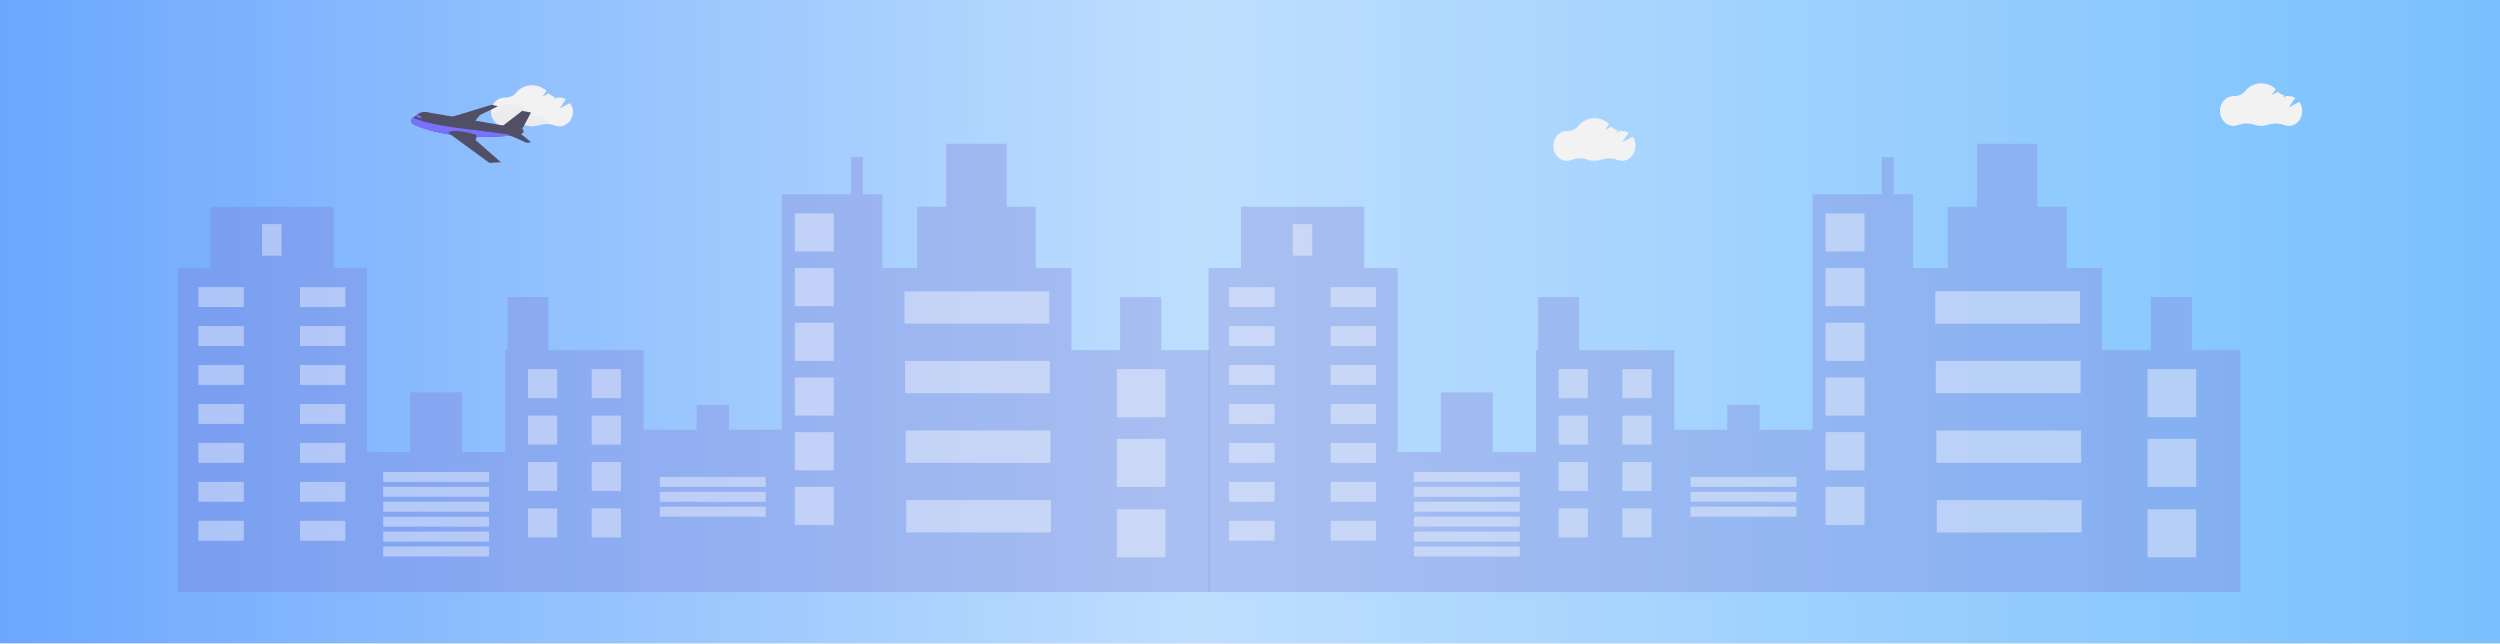
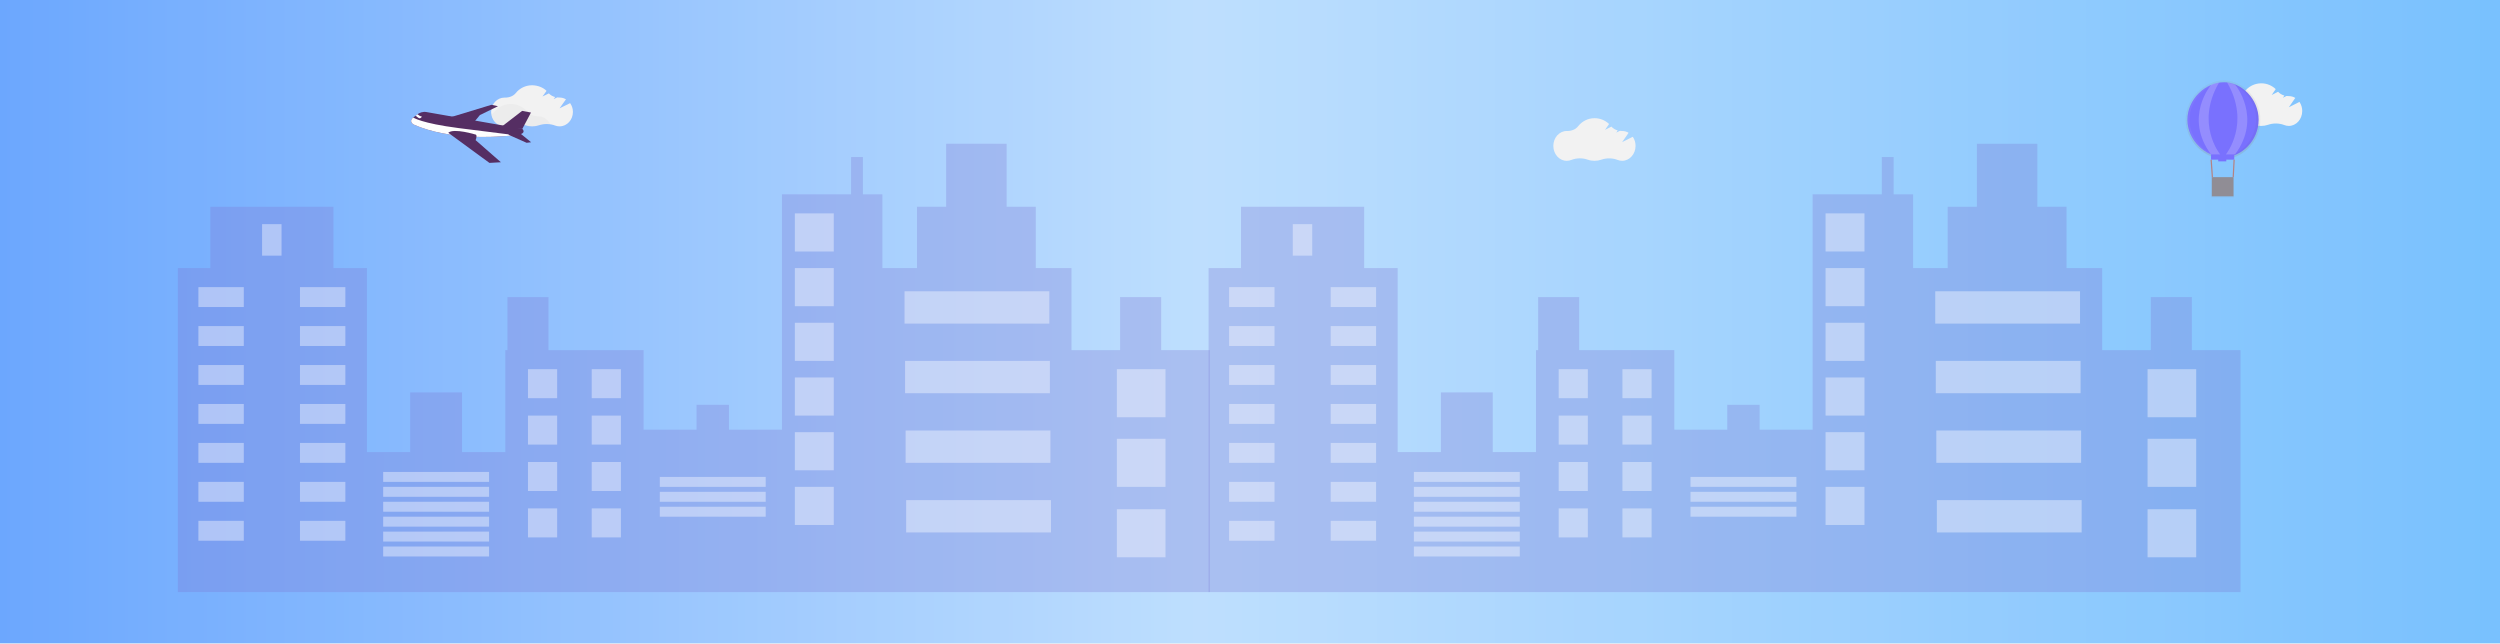
<svg xmlns="http://www.w3.org/2000/svg" width="1026" height="264" viewBox="0 0 1026 264" fill="none">
  <g opacity="0.9">
    <rect width="1026" height="264" fill="url(#paint0_linear)" />
    <path d="M670.101 56.135L665.728 58.335L668.377 54.505C667.627 54.029 666.699 53.766 665.739 53.756H665.669C665.366 53.761 665.063 53.743 664.764 53.702L663.284 54.449L663.917 53.532C662.869 53.24 661.964 52.692 661.33 51.967L658.684 53.309L660.354 50.889C658.808 49.412 656.721 48.506 654.424 48.506C651.671 48.506 649.219 49.807 647.636 51.838C647.167 52.446 646.503 52.944 645.713 53.282C644.922 53.619 644.034 53.785 643.137 53.761H642.991C639.951 53.761 637.488 56.499 637.488 59.88C637.488 63.261 639.951 66 642.991 66C643.659 65.998 644.316 65.867 644.906 65.618C645.941 65.218 647.072 65.002 648.222 64.985C649.372 64.967 650.513 65.148 651.567 65.515C652.458 65.831 653.423 65.994 654.399 65.994C655.374 65.994 656.339 65.831 657.23 65.515C658.275 65.155 659.405 64.977 660.544 64.995C661.683 65.012 662.803 65.224 663.83 65.615C664.416 65.859 665.067 65.987 665.728 65.989C668.768 65.989 671.231 63.25 671.231 59.869C671.253 58.569 670.864 57.285 670.101 56.135Z" fill="#F2F2F2" />
    <path d="M233.984 42.328L229.634 44.452L232.272 40.758C231.526 40.296 230.601 40.04 229.645 40.031H229.577C229.275 40.034 228.972 40.016 228.674 39.979L227.203 40.697L227.832 39.832C226.788 39.551 225.887 39.022 225.255 38.323L222.623 39.62L224.307 37.289C223.607 36.591 222.713 36.023 221.692 35.624C220.67 35.226 219.546 35.009 218.402 34.988C215.663 34.988 213.221 36.242 211.666 38.202C211.198 38.79 210.536 39.272 209.747 39.598C208.958 39.924 208.071 40.082 207.176 40.057H207.03C204.005 40.057 201.552 42.704 201.552 45.966C201.552 49.227 204.005 51.87 207.03 51.87C207.695 51.868 208.35 51.742 208.938 51.502C209.969 51.115 211.096 50.906 212.242 50.889C213.387 50.872 214.524 51.047 215.573 51.403C216.456 51.705 217.413 51.861 218.379 51.861C219.346 51.861 220.302 51.705 221.186 51.403C222.227 51.055 223.352 50.883 224.486 50.901C225.621 50.918 226.737 51.123 227.759 51.502C228.342 51.734 228.988 51.858 229.645 51.861C232.67 51.861 235.123 49.218 235.123 45.957C235.144 44.693 234.752 43.445 233.984 42.328V42.328Z" fill="#F2F2F2" />
    <path opacity="0.03" d="M225.794 50.97C224.212 50.736 222.576 50.874 221.096 51.364C220.212 51.664 219.256 51.821 218.29 51.822C217.322 51.819 216.365 51.658 215.483 51.351C214.433 50.997 213.297 50.823 212.151 50.841C211.006 50.859 209.879 51.068 208.849 51.454C208.263 51.694 207.609 51.82 206.946 51.822C204.257 51.822 202.018 49.733 201.552 46.982C202.088 46.679 202.545 46.3 202.899 45.866C204.471 43.907 206.912 42.652 209.634 42.652C212.357 42.652 214.787 43.894 216.37 45.827C216.839 46.412 217.497 46.893 218.279 47.224C219.06 47.556 219.94 47.725 220.832 47.717H220.905C223.021 47.717 224.891 49.041 225.794 50.97Z" fill="black" />
    <path d="M943.701 41.822L939.328 44.022L941.977 40.192C941.227 39.716 940.299 39.452 939.339 39.443H939.269C938.966 39.447 938.663 39.429 938.364 39.389L936.885 40.136L937.517 39.219C936.469 38.927 935.564 38.379 934.93 37.654L932.284 38.995L933.954 36.576C932.408 35.098 930.321 34.193 928.024 34.193C925.271 34.193 922.819 35.494 921.236 37.524C920.767 38.132 920.103 38.63 919.313 38.968C918.522 39.306 917.634 39.471 916.737 39.447H916.591C913.551 39.447 911.088 42.186 911.088 45.567C911.088 48.948 913.551 51.687 916.591 51.687C917.259 51.685 917.916 51.554 918.506 51.304C919.541 50.905 920.672 50.689 921.822 50.672C922.972 50.654 924.114 50.835 925.167 51.202C926.058 51.518 927.023 51.681 927.999 51.681C928.975 51.681 929.939 51.518 930.83 51.202C931.875 50.841 933.005 50.664 934.144 50.681C935.283 50.699 936.403 50.91 937.43 51.302C938.016 51.545 938.667 51.673 939.328 51.675C942.368 51.675 944.831 48.937 944.831 45.556C944.853 44.255 944.464 42.972 943.701 41.822Z" fill="#F2F2F2" />
-     <path d="M213.887 54.978C213.373 55.184 212.472 55.352 211.428 55.488C208.591 55.858 204.703 55.989 204.703 55.989C204.703 55.989 184.717 57.788 169.737 51.096C169.737 51.096 167.558 49.856 169.579 48.188C169.891 47.938 170.222 47.719 170.568 47.533L170.593 47.506C170.823 47.275 171.071 47.068 171.335 46.885C172.111 46.34 173.422 45.695 175.017 45.987L214.359 52.894C214.359 52.894 215.796 54.212 213.887 54.978Z" fill="#3F3D56" />
-     <path d="M206.048 51.848L214.284 45.505L217.914 46.186L214.36 52.894C214.36 52.894 206.142 52.966 206.048 51.848Z" fill="#3F3D56" />
-     <path d="M185.312 47.994L201.718 43L204.362 43.6L196.952 47.219L194.636 50.031L185.312 47.994Z" fill="#3F3D56" />
-     <path d="M211.428 55.488C208.591 55.858 204.703 55.989 204.703 55.989C204.703 55.989 184.717 57.788 169.737 51.096C169.737 51.096 167.558 49.856 169.579 48.188L169.586 48.218C169.586 48.218 172.818 50.59 188.262 52.569L211.428 55.488Z" fill="#6C63FF" />
-     <path d="M208.791 55.351L216.126 58.602L217.968 58.38L213.581 54.801C213.581 54.801 208.275 53.572 208.791 55.351Z" fill="#3F3D56" />
-     <path d="M172.246 48.566C171.896 48.572 171.094 47.935 170.596 47.506C170.826 47.275 171.074 47.068 171.338 46.885C171.74 47.22 172.455 47.761 172.853 47.74C173.427 47.715 172.773 48.555 172.246 48.566Z" fill="#6C63FF" />
-     <path d="M205.567 66.588L200.858 66.855L187.618 57.165L185.16 55.365L183.966 54.491C186.206 52.438 195.344 55.27 195.344 55.27C195.519 55.43 195.575 55.696 195.567 55.99C195.552 56.541 195.313 57.188 195.221 57.421C195.199 57.478 195.186 57.508 195.186 57.508L205.567 66.588Z" fill="#3F3D56" />
+     <path d="M213.887 54.978C213.373 55.184 212.472 55.352 211.428 55.488C208.591 55.858 204.703 55.989 204.703 55.989C204.703 55.989 184.717 57.788 169.737 51.096C169.737 51.096 167.558 49.856 169.579 48.188C169.891 47.938 170.222 47.719 170.568 47.533L170.593 47.506C170.823 47.275 171.071 47.068 171.335 46.885C172.111 46.34 173.422 45.695 175.017 45.987L214.359 52.894C214.359 52.894 215.796 54.212 213.887 54.978Z" fill="#441853" />
+     <path d="M206.048 51.848L214.284 45.505L217.914 46.186L214.36 52.894C214.36 52.894 206.142 52.966 206.048 51.848Z" fill="#441853" />
+     <path d="M185.312 47.994L201.718 43L204.362 43.6L196.952 47.219L194.636 50.031L185.312 47.994Z" fill="#441853" />
+     <path d="M211.428 55.488C208.591 55.858 204.703 55.989 204.703 55.989C204.703 55.989 184.717 57.788 169.737 51.096C169.737 51.096 167.558 49.856 169.579 48.188L169.586 48.218C169.586 48.218 172.818 50.59 188.262 52.569L211.428 55.488Z" fill="white" />
+     <path d="M208.791 55.351L216.126 58.602L217.968 58.38L213.581 54.801C213.581 54.801 208.275 53.572 208.791 55.351Z" fill="#441853" />
+     <path d="M172.246 48.566C171.896 48.572 171.094 47.935 170.596 47.506C170.826 47.275 171.074 47.068 171.338 46.885C171.74 47.22 172.455 47.761 172.853 47.74C173.427 47.715 172.773 48.555 172.246 48.566Z" fill="white" />
+     <path d="M205.567 66.588L200.858 66.855L187.618 57.165L185.16 55.365L183.966 54.491C186.206 52.438 195.344 55.27 195.344 55.27C195.519 55.43 195.575 55.696 195.567 55.99C195.552 56.541 195.313 57.188 195.221 57.421C195.199 57.478 195.186 57.508 195.186 57.508L205.567 66.588Z" fill="#441853" />
    <path opacity="0.3" d="M899.544 143.688V121.921H882.693V143.688H862.738V110.017H848.104V84.848H836.13V59H811.297V84.848H799.324V110.017H785.133V79.747H777.151V64.442H772.273V79.747H743.892V176.338H722.162V166.135H708.859V176.338H687.129V143.688H648.105V121.921H631.254V143.688H630.367V185.521H612.629V161.033H591.343V185.521H573.605V110.017H559.858V84.848H509.304V110.017H496V243H573.605H630.367H687.129H743.892H785.133H862.738H919.5V143.688H899.544Z" fill="#6F69D1" />
    <path opacity="0.4" d="M523.051 117.839H504.426V126.002H523.051V117.839Z" fill="white" />
    <path opacity="0.4" d="M546.111 126.002H564.736V117.839H546.111V126.002Z" fill="white" />
    <path opacity="0.4" d="M523.051 133.824H504.426V141.987H523.051V133.824Z" fill="white" />
    <path opacity="0.4" d="M546.111 141.987H564.736V133.824H546.111V141.987Z" fill="white" />
    <path opacity="0.4" d="M523.051 149.81H504.426V157.972H523.051V149.81Z" fill="white" />
    <path opacity="0.4" d="M546.111 157.972H564.736V149.81H546.111V157.972Z" fill="white" />
    <path opacity="0.4" d="M523.051 165.795H504.426V173.957H523.051V165.795Z" fill="white" />
    <path opacity="0.4" d="M546.111 173.957H564.736V165.795H546.111V173.957Z" fill="white" />
    <path opacity="0.4" d="M523.051 181.78H504.426V189.943H523.051V181.78Z" fill="white" />
    <path opacity="0.4" d="M546.111 189.943H564.736V181.78H546.111V189.943Z" fill="white" />
    <path opacity="0.4" d="M523.051 197.765H504.426V205.928H523.051V197.765Z" fill="white" />
    <path opacity="0.4" d="M546.111 205.928H564.736V197.765H546.111V205.928Z" fill="white" />
    <path opacity="0.4" d="M523.051 213.75H504.426V221.913H523.051V213.75Z" fill="white" />
    <path opacity="0.4" d="M546.111 221.913H564.736V213.75H546.111V221.913Z" fill="white" />
    <path opacity="0.4" d="M623.715 193.684H580.256V197.765H623.715V193.684Z" fill="white" />
    <path opacity="0.4" d="M623.715 199.806H580.256V203.887H623.715V199.806Z" fill="white" />
    <path opacity="0.4" d="M623.715 205.928H580.256V210.009H623.715V205.928Z" fill="white" />
    <path opacity="0.4" d="M737.24 195.725H693.781V199.806H737.24V195.725Z" fill="white" />
    <path opacity="0.4" d="M737.24 201.847H693.781V205.928H737.24V201.847Z" fill="white" />
    <path opacity="0.4" d="M737.24 207.969H693.781V212.05H737.24V207.969Z" fill="white" />
    <path opacity="0.4" d="M623.715 212.05H580.256V216.131H623.715V212.05Z" fill="white" />
    <path opacity="0.4" d="M623.715 218.172H580.256V222.253H623.715V218.172Z" fill="white" />
    <path opacity="0.4" d="M623.715 224.294H580.256V228.375H623.715V224.294Z" fill="white" />
    <path opacity="0.4" d="M651.653 151.51H639.68V163.414H651.653V151.51Z" fill="white" />
    <path opacity="0.4" d="M665.844 163.414H677.817V151.51H665.844V163.414Z" fill="white" />
    <path opacity="0.4" d="M651.653 170.556H639.68V182.46H651.653V170.556Z" fill="white" />
    <path opacity="0.4" d="M665.844 182.46H677.817V170.556H665.844V182.46Z" fill="white" />
    <path opacity="0.4" d="M651.653 189.603H639.68V201.506H651.653V189.603Z" fill="white" />
    <path opacity="0.4" d="M665.844 201.507H677.817V189.603H665.844V201.507Z" fill="white" />
    <path opacity="0.4" d="M651.653 208.649H639.68V220.553H651.653V208.649Z" fill="white" />
    <path opacity="0.4" d="M665.844 220.553H677.817V208.649H665.844V220.553Z" fill="white" />
    <path opacity="0.4" d="M765.177 87.569H749.213V103.214H765.177V87.569Z" fill="white" />
    <path opacity="0.4" d="M765.177 110.017H749.213V125.662H765.177V110.017Z" fill="white" />
    <path opacity="0.4" d="M765.177 132.464H749.213V148.109H765.177V132.464Z" fill="white" />
    <path opacity="0.4" d="M765.177 154.911H749.213V170.556H765.177V154.911Z" fill="white" />
    <path opacity="0.4" d="M765.177 177.359H749.213V193.004H765.177V177.359Z" fill="white" />
    <path opacity="0.4" d="M765.177 199.806H749.213V215.451H765.177V199.806Z" fill="white" />
    <path opacity="0.4" d="M853.647 119.54H794.224V132.804H853.647V119.54Z" fill="white" />
    <path opacity="0.4" d="M853.868 148.109H794.445V161.373H853.868V148.109Z" fill="white" />
    <path opacity="0.4" d="M854.09 176.678H794.667V189.943H854.09V176.678Z" fill="white" />
    <path opacity="0.4" d="M854.312 205.248H794.889V218.512H854.312V205.248Z" fill="white" />
    <path opacity="0.4" d="M538.543 91.991H530.561V104.915H538.543V91.991Z" fill="white" />
    <path opacity="0.4" d="M901.32 151.51H881.364V171.237H901.32V151.51Z" fill="white" />
    <path opacity="0.4" d="M901.32 180.079H881.364V199.806H901.32V180.079Z" fill="white" />
    <path opacity="0.4" d="M901.32 208.989H881.364V228.715H901.32V208.989Z" fill="white" />
    <path opacity="0.3" d="M476.544 143.688V121.921H459.693V143.688H439.738V110.017H425.104V84.848H413.13V59H388.297V84.848H376.324V110.017H362.133V79.747H354.151V64.442H349.273V79.747H320.892V176.338H299.162V166.135H285.859V176.338H264.129V143.688H225.105V121.921H208.254V143.688H207.367V185.521H189.629V161.033H168.343V185.521H150.605V110.017H136.858V84.848H86.304V110.017H73V243H150.605H207.367H264.129H320.892H362.133H439.738H496.5V143.688H476.544Z" fill="#6F69D1" />
    <path opacity="0.4" d="M100.051 117.839H81.426V126.002H100.051V117.839Z" fill="white" />
    <path opacity="0.4" d="M123.111 126.002H141.736V117.839H123.111V126.002Z" fill="white" />
    <path opacity="0.4" d="M100.051 133.824H81.426V141.987H100.051V133.824Z" fill="white" />
    <path opacity="0.4" d="M123.111 141.987H141.736V133.824H123.111V141.987Z" fill="white" />
    <path opacity="0.4" d="M100.051 149.81H81.426V157.972H100.051V149.81Z" fill="white" />
    <path opacity="0.4" d="M123.111 157.972H141.736V149.81H123.111V157.972Z" fill="white" />
    <path opacity="0.4" d="M100.051 165.795H81.426V173.957H100.051V165.795Z" fill="white" />
    <path opacity="0.4" d="M123.111 173.957H141.736V165.795H123.111V173.957Z" fill="white" />
    <path opacity="0.4" d="M100.051 181.78H81.426V189.943H100.051V181.78Z" fill="white" />
    <path opacity="0.4" d="M123.111 189.943H141.736V181.78H123.111V189.943Z" fill="white" />
    <path opacity="0.4" d="M100.051 197.765H81.426V205.928H100.051V197.765Z" fill="white" />
    <path opacity="0.4" d="M123.111 205.928H141.736V197.765H123.111V205.928Z" fill="white" />
    <path opacity="0.4" d="M100.051 213.75H81.426V221.913H100.051V213.75Z" fill="white" />
    <path opacity="0.4" d="M123.111 221.913H141.736V213.75H123.111V221.913Z" fill="white" />
    <path opacity="0.4" d="M200.715 193.684H157.256V197.765H200.715V193.684Z" fill="white" />
    <path opacity="0.4" d="M200.715 199.806H157.256V203.887H200.715V199.806Z" fill="white" />
    <path opacity="0.4" d="M200.715 205.928H157.256V210.009H200.715V205.928Z" fill="white" />
    <path opacity="0.4" d="M314.24 195.725H270.781V199.806H314.24V195.725Z" fill="white" />
    <path opacity="0.4" d="M314.24 201.847H270.781V205.928H314.24V201.847Z" fill="white" />
    <path opacity="0.4" d="M314.24 207.969H270.781V212.05H314.24V207.969Z" fill="white" />
    <path opacity="0.4" d="M200.715 212.05H157.256V216.131H200.715V212.05Z" fill="white" />
    <path opacity="0.4" d="M200.715 218.172H157.256V222.253H200.715V218.172Z" fill="white" />
    <path opacity="0.4" d="M200.715 224.294H157.256V228.375H200.715V224.294Z" fill="white" />
    <path opacity="0.4" d="M228.653 151.51H216.68V163.414H228.653V151.51Z" fill="white" />
    <path opacity="0.4" d="M242.844 163.414H254.817V151.51H242.844V163.414Z" fill="white" />
    <path opacity="0.4" d="M228.653 170.556H216.68V182.46H228.653V170.556Z" fill="white" />
    <path opacity="0.4" d="M242.844 182.46H254.817V170.556H242.844V182.46Z" fill="white" />
    <path opacity="0.4" d="M228.653 189.603H216.68V201.506H228.653V189.603Z" fill="white" />
    <path opacity="0.4" d="M242.844 201.507H254.817V189.603H242.844V201.507Z" fill="white" />
    <path opacity="0.4" d="M228.653 208.649H216.68V220.553H228.653V208.649Z" fill="white" />
    <path opacity="0.4" d="M242.844 220.553H254.817V208.649H242.844V220.553Z" fill="white" />
    <path opacity="0.4" d="M342.177 87.569H326.213V103.214H342.177V87.569Z" fill="white" />
    <path opacity="0.4" d="M342.177 110.017H326.213V125.662H342.177V110.017Z" fill="white" />
    <path opacity="0.4" d="M342.177 132.464H326.213V148.109H342.177V132.464Z" fill="white" />
    <path opacity="0.4" d="M342.177 154.911H326.213V170.556H342.177V154.911Z" fill="white" />
    <path opacity="0.4" d="M342.177 177.359H326.213V193.004H342.177V177.359Z" fill="white" />
    <path opacity="0.4" d="M342.177 199.806H326.213V215.451H342.177V199.806Z" fill="white" />
    <path opacity="0.4" d="M430.647 119.54H371.224V132.804H430.647V119.54Z" fill="white" />
    <path opacity="0.4" d="M430.868 148.109H371.445V161.373H430.868V148.109Z" fill="white" />
    <path opacity="0.4" d="M431.09 176.678H371.667V189.943H431.09V176.678Z" fill="white" />
    <path opacity="0.4" d="M431.312 205.248H371.889V218.512H431.312V205.248Z" fill="white" />
    <path opacity="0.4" d="M115.543 91.991H107.561V104.915H115.543V91.991Z" fill="white" />
    <path opacity="0.4" d="M478.319 151.51H458.364V171.237H478.319V151.51Z" fill="white" />
    <path opacity="0.4" d="M478.319 180.079H458.364V199.806H478.319V180.079Z" fill="white" />
    <path opacity="0.4" d="M478.319 208.989H458.364V228.715H478.319V208.989Z" fill="white" />
+     <path d="M927.66 49.126C927.66 58.032 920.396 65.251 912.662 65.251C904.927 65.251 897 58.032 897 49.126C897 40.219 904.927 33 912.662 33C920.396 33 927.66 40.22 927.66 49.126Z" fill="url(#paint1_linear)" />
+     <path d="M926.942 49.126C926.942 57.615 920.018 64.496 912.646 64.496C905.273 64.496 897.718 57.615 897.718 49.126C897.718 40.636 905.274 33.755 912.646 33.755C920.019 33.755 926.942 40.639 926.942 49.126Z" fill="#6C63FF" />
+     <path d="M916.837 72.706H907.464V81H916.837V72.706Z" fill="url(#paint2_linear)" />
+     <path d="M916.624 72.706H907.742V80.569H916.624V72.706Z" fill="#85828B" />
+     <path d="M916.514 72.706L916.885 65.521" stroke="#AD7676" stroke-width="0.5" stroke-miterlimit="10" />
+     <path d="M907.961 72.706L907.459 65.521" stroke="#AD7676" stroke-width="0.5" stroke-miterlimit="10" />
+     <path d="M913.673 65.036H910.356V66.222H913.673V65.036Z" fill="#6C63FF" />
+     <g opacity="0.2">
+       <path opacity="0.2" d="M912.646 33.701C912.47 33.701 912.295 33.706 912.119 33.714C919.291 34.031 925.889 40.783 925.889 49.072C925.889 57.361 919.291 64.113 912.119 64.43C912.295 64.438 912.471 64.443 912.646 64.443C920.018 64.443 926.943 57.561 926.943 49.072C926.943 40.583 920.018 33.701 912.646 33.701Z" fill="black" />
+     </g>
+     <g opacity="0.2">
+       <path opacity="0.2" d="M898.56 49.126C898.56 40.758 905.901 33.952 913.172 33.759C913.067 33.759 912.961 33.755 912.856 33.755C905.484 33.755 897.928 40.639 897.928 49.126C897.928 57.612 905.484 64.496 912.856 64.496C912.961 64.496 913.067 64.496 913.172 64.492C905.902 64.297 898.56 57.494 898.56 49.126Z" fill="white" />
+     </g>
+     <path d="M916.938 62.339H907.407V65.521H916.938V62.339Z" fill="#6C63FF" />
+     <path opacity="0.2" d="M907.406 34.874C907.406 34.874 896.086 48.128 907.406 63.378L911.145 63.365C911.145 63.365 900.824 50.766 910.671 33.918L908.829 34.348L907.406 34.874Z" fill="white" />
+     <path opacity="0.2" d="M917.253 34.672C917.253 34.672 928.574 48.126 917.253 63.377L913.515 63.364C913.515 63.364 923.835 50.658 913.988 33.809L915.83 34.186L917.253 34.672Z" fill="white" />
  </g>
  <defs>
    <linearGradient id="paint0_linear" x1="0" y1="132" x2="1026" y2="132" gradientUnits="userSpaceOnUse">
      <stop stop-color="#5D9FFF" />
      <stop offset="0.48" stop-color="#B8DCFF" />
      <stop offset="1" stop-color="#6BBBFF" />
    </linearGradient>
+     <linearGradient id="paint1_linear" x1="912.33" y1="65.252" x2="912.33" y2="33" gradientUnits="userSpaceOnUse">
+       <stop stop-color="#808080" stop-opacity="0.25" />
+       <stop offset="0.54" stop-color="#808080" stop-opacity="0.12" />
+       <stop offset="1" stop-color="#808080" stop-opacity="0.1" />
+     </linearGradient>
+     <linearGradient id="paint2_linear" x1="7702.76" y1="7188.93" x2="7702.76" y2="5982.24" gradientUnits="userSpaceOnUse">
+       <stop stop-color="#808080" stop-opacity="0.25" />
+       <stop offset="0.54" stop-color="#808080" stop-opacity="0.12" />
+       <stop offset="1" stop-color="#808080" stop-opacity="0.1" />
+     </linearGradient>
  </defs>
</svg>
